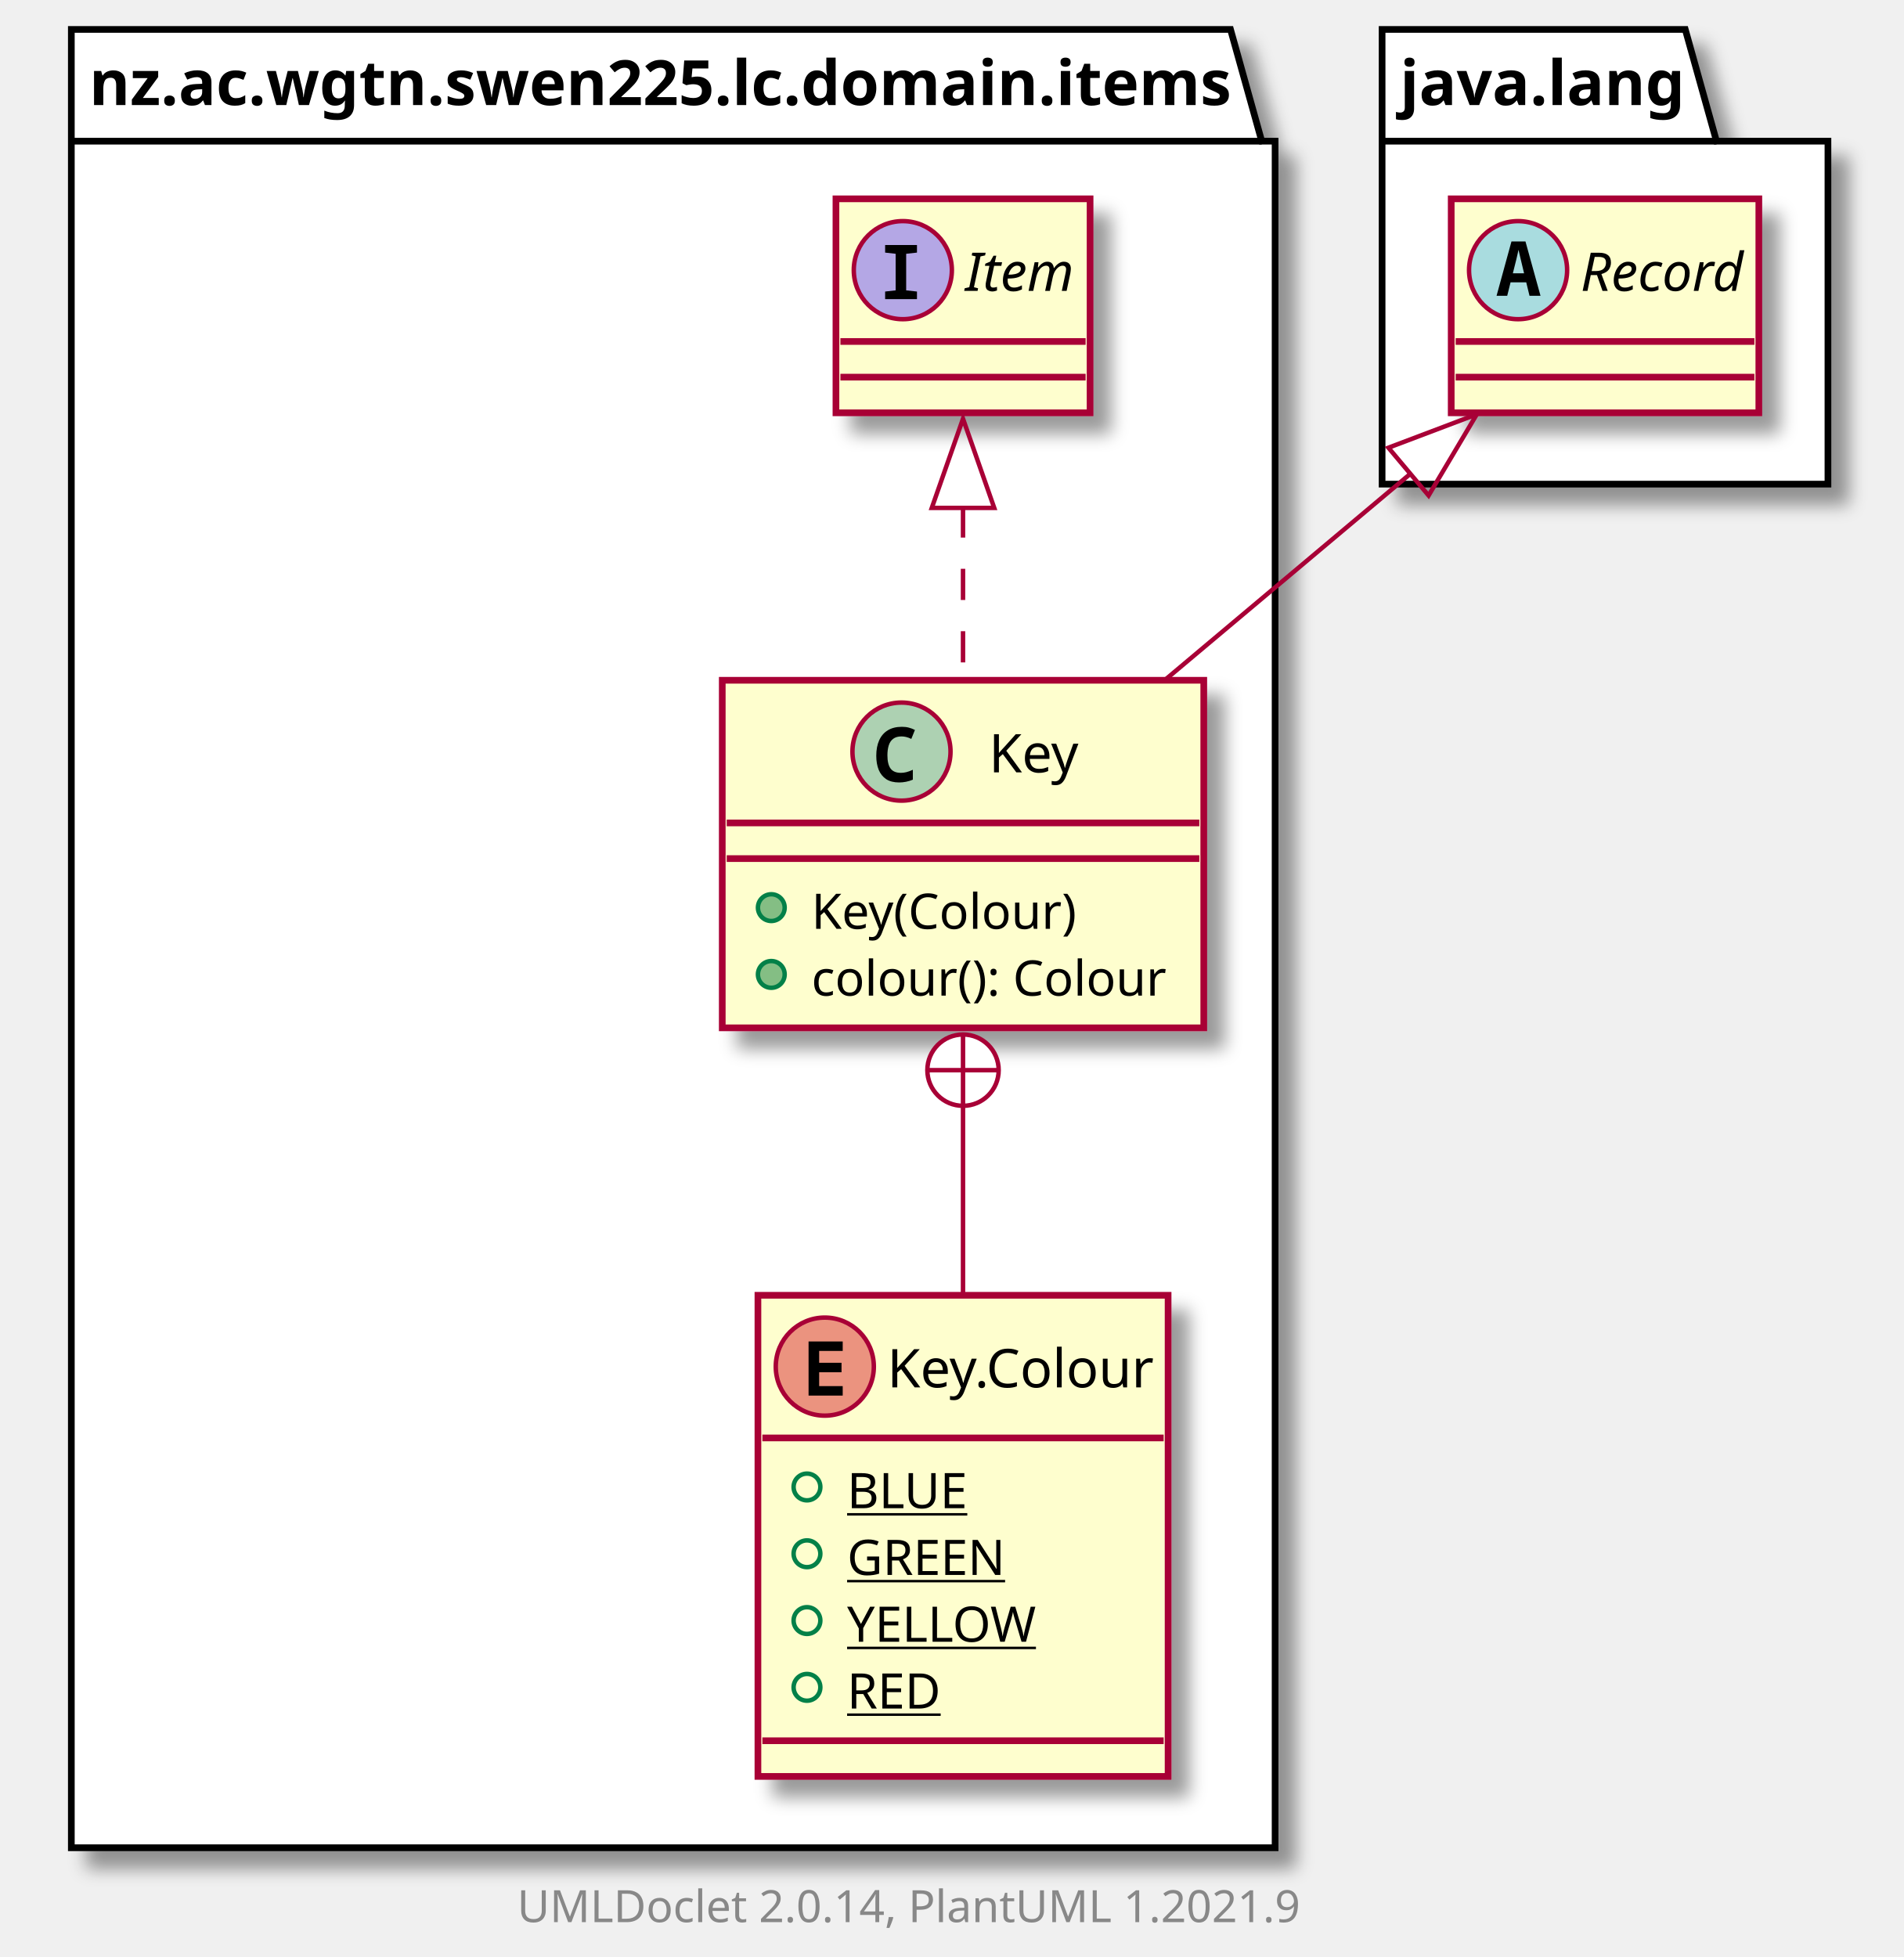
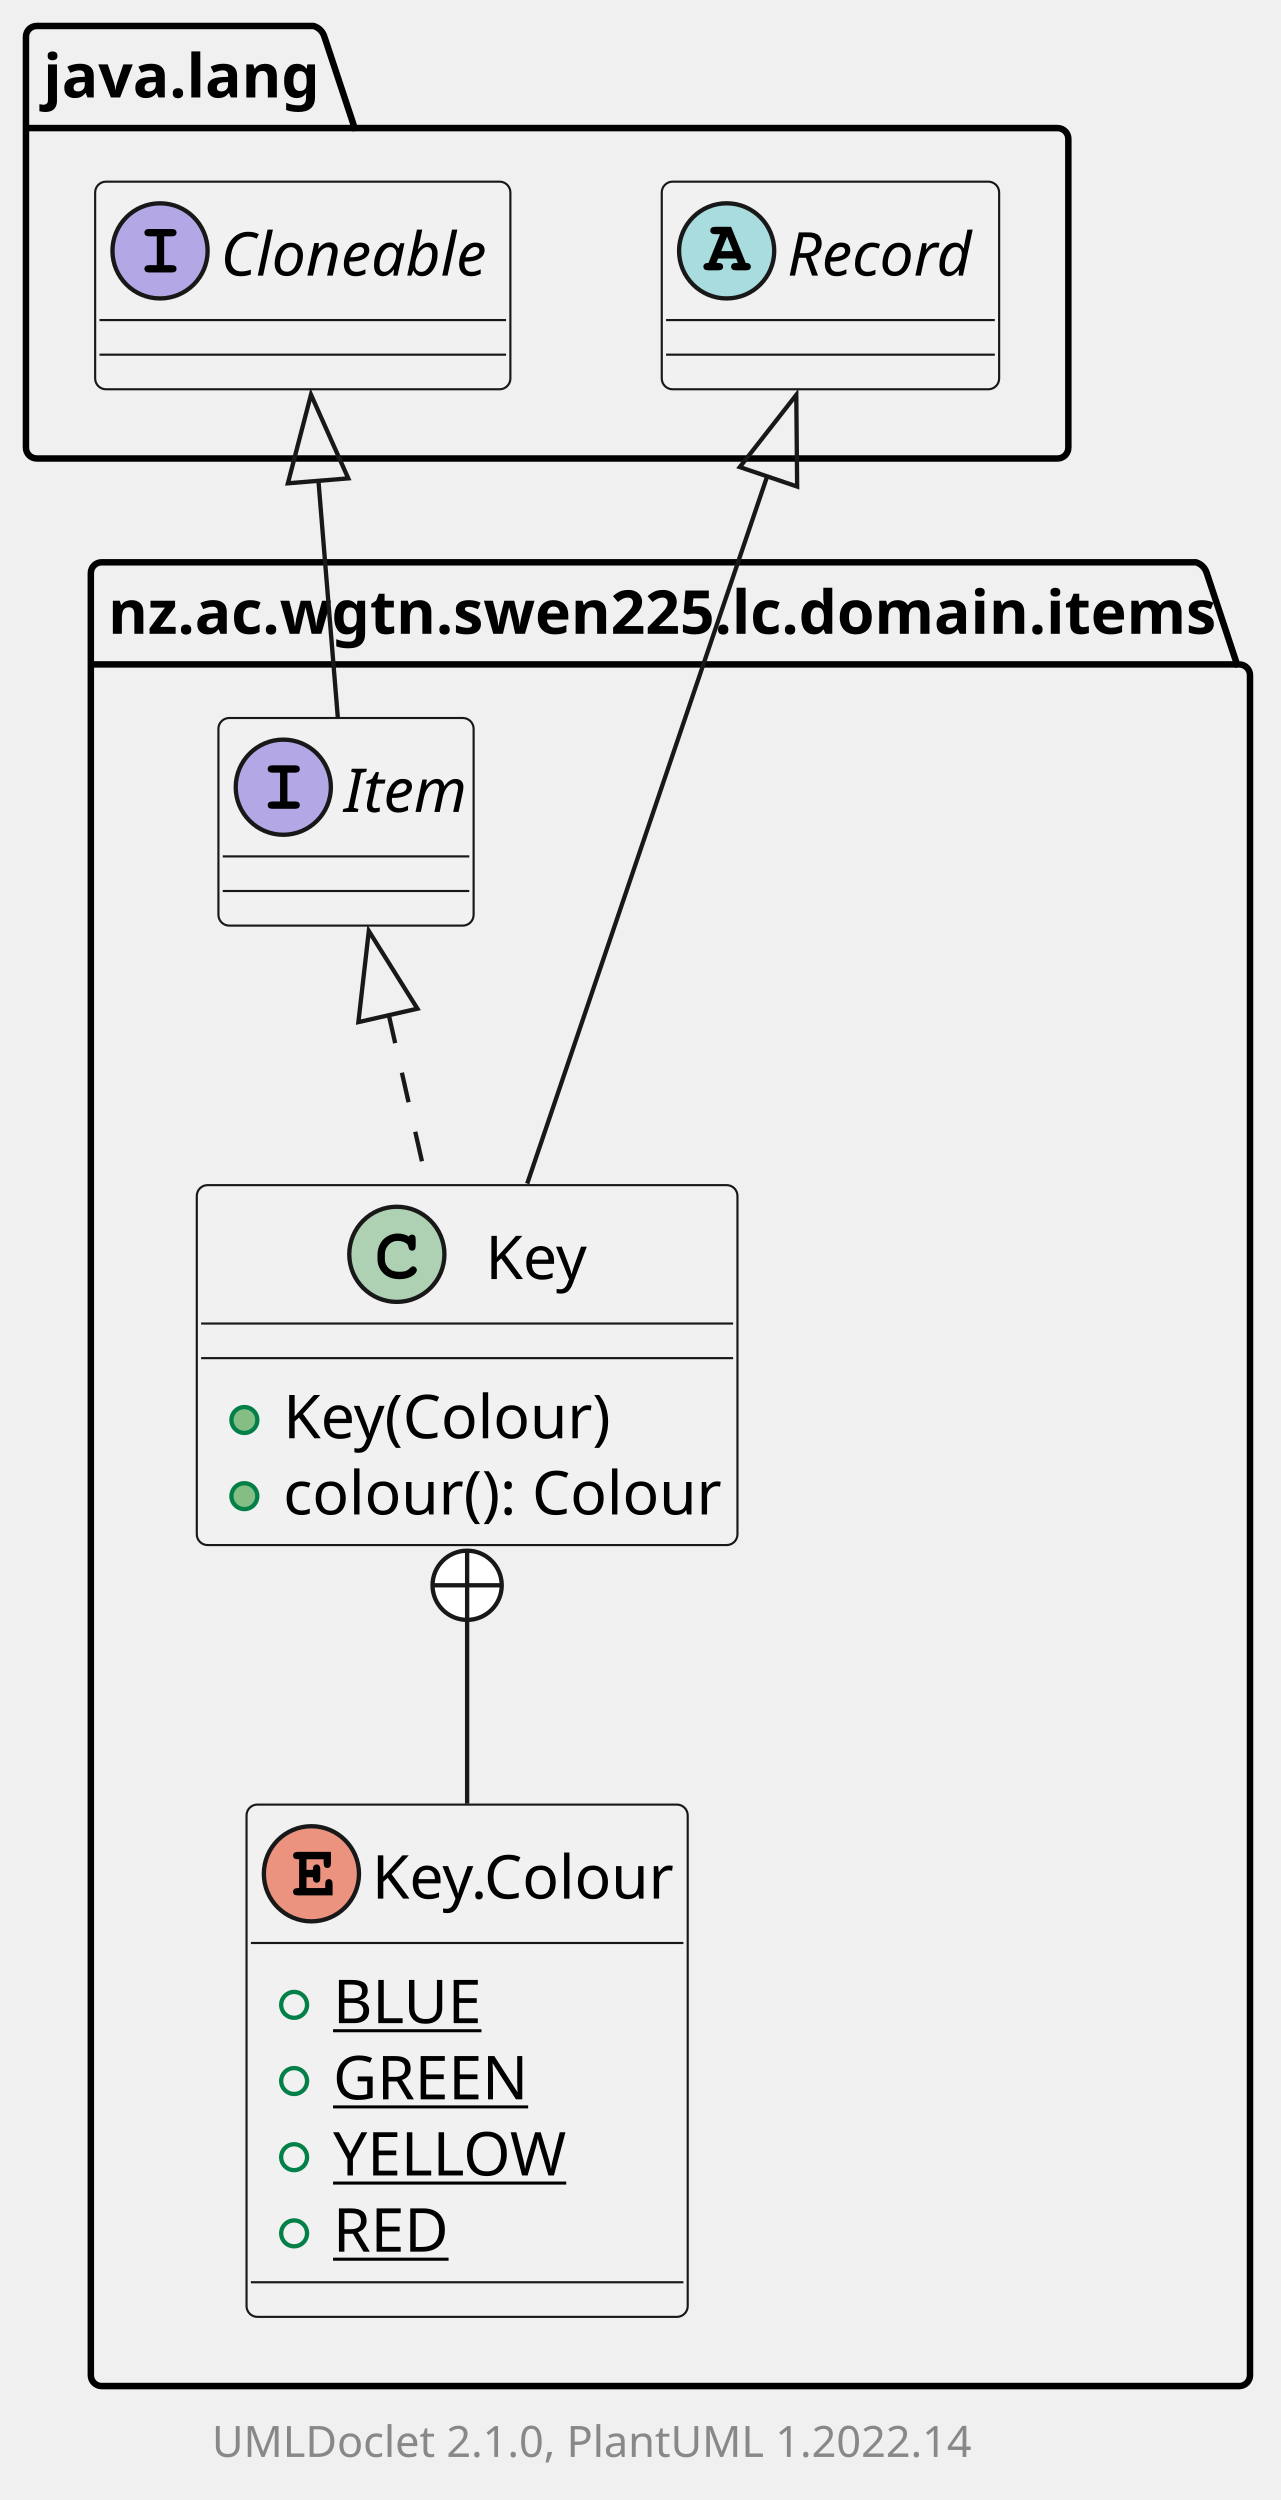
- <svg xmlns="http://www.w3.org/2000/svg" xmlns:xlink="http://www.w3.org/1999/xlink" contentScriptType="application/ecmascript" contentStyleType="text/css" height="439px" preserveAspectRatio="none" style="width:427px;height:439px;background:#FFFFFF;" version="1.1" viewBox="0 0 427 439" width="427px" zoomAndPan="magnify">
-   <defs>
-     <filter height="300%" id="f517m0wdnokmf" width="300%" x="-1" y="-1">
-       <feGaussianBlur result="blurOut" stdDeviation="2.0" />
-       <feColorMatrix in="blurOut" result="blurOut2" type="matrix" values="0 0 0 0 0 0 0 0 0 0 0 0 0 0 0 0 0 0 .4 0" />
-       <feOffset dx="4.0" dy="4.0" in="blurOut2" result="blurOut3" />
-       <feBlend in="SourceGraphic" in2="blurOut3" mode="normal" />
-     </filter>
-   </defs>
+ <svg xmlns="http://www.w3.org/2000/svg" xmlns:xlink="http://www.w3.org/1999/xlink" contentStyleType="text/css" height="578px" preserveAspectRatio="none" style="width:296px;height:578px;background:#FFFFFF;" version="1.1" viewBox="0 0 296 578" width="296px" zoomAndPan="magnify">
+   <defs />
  <g>
-     <polygon fill="#FFFFFF" filter="url(#f517m0wdnokmf)" points="16,6.602,276,6.602,283,31.67,286,31.67,286,414.492,16,414.492,16,6.602" style="stroke:#000000;stroke-width:1.5;" />
-     <line style="stroke:#000000;stroke-width:1.5;" x1="16" x2="283" y1="31.67" y2="31.67" />
-     <text fill="#000000" font-family="sans-serif" font-size="14" font-weight="bold" lengthAdjust="spacing" textLength="254" x="20" y="23.568">nz.ac.wgtn.swen225.lc.domain.items</text>
-     <polygon fill="#FFFFFF" filter="url(#f517m0wdnokmf)" points="310,6.602,378,6.602,385,31.67,410,31.67,410,108.602,310,108.602,310,6.602" style="stroke:#000000;stroke-width:1.5;" />
-     <line style="stroke:#000000;stroke-width:1.5;" x1="310" x2="385" y1="31.67" y2="31.67" />
-     <text fill="#000000" font-family="sans-serif" font-size="14" font-weight="bold" lengthAdjust="spacing" textLength="62" x="314" y="23.568">java.lang</text>
+     <g id="cluster_nz.ac.wgtn.swen225.lc.domain.items">
+       <path d="M23.5,130 L276.5,130 A3.75,3.75 0 0 1 279,132.5 L286,153.609 L286.5,153.609 A2.5,2.5 0 0 1 289,156.109 L289,549.16 A2.5,2.5 0 0 1 286.5,551.66 L23.5,551.66 A2.5,2.5 0 0 1 21,549.16 L21,132.5 A2.5,2.5 0 0 1 23.5,130 " fill="none" style="stroke:#000000;stroke-width:1.5;" />
+       <line style="stroke:#000000;stroke-width:1.5;" x1="21" x2="286" y1="153.609" y2="153.609" />
+       <text fill="#000000" font-family="sans-serif" font-size="14" font-weight="bold" lengthAdjust="spacing" textLength="252" x="25" y="146.533">nz.ac.wgtn.swen225.lc.domain.items</text>
+     </g>
+     <g id="cluster_java.lang">
+       <path d="M8.5,6 L72.5,6 A3.75,3.75 0 0 1 75,8.5 L82,29.609 L244.5,29.609 A2.5,2.5 0 0 1 247,32.109 L247,103.5 A2.5,2.5 0 0 1 244.5,106 L8.5,106 A2.5,2.5 0 0 1 6,103.5 L6,8.5 A2.5,2.5 0 0 1 8.5,6 " fill="none" style="stroke:#000000;stroke-width:1.5;" />
+       <line style="stroke:#000000;stroke-width:1.5;" x1="6" x2="82" y1="29.609" y2="29.609" />
+       <text fill="#000000" font-family="sans-serif" font-size="14" font-weight="bold" lengthAdjust="spacing" textLength="63" x="10" y="22.533">java.lang</text>
+     </g>
    <a href="Item.html" target="_top" title="Item.html" xlink:actuate="onRequest" xlink:href="Item.html" xlink:show="new" xlink:title="Item.html" xlink:type="simple">
-       <rect codeLine="3" fill="#FEFECE" filter="url(#f517m0wdnokmf)" height="48" id="nz.ac.wgtn.swen225.lc.domain.items.Item" style="stroke:#A80036;stroke-width:1.5;" width="57" x="187.5" y="44.602" />
-       <ellipse cx="202.5" cy="60.602" fill="#B4A7E5" rx="11" ry="11" style="stroke:#A80036;stroke-width:1.0;" />
-       <path d="M198.531,67.102 L198.531,65.399 L200.891,65.133 L200.891,56.93 L198.531,56.664 L198.531,54.961 L205.672,54.961 L205.672,56.664 L203.25,56.93 L203.25,65.133 L205.672,65.399 L205.672,67.102 L198.531,67.102 Z " fill="#000000" />
-       <text fill="#000000" font-family="sans-serif" font-size="12" font-style="italic" lengthAdjust="spacing" textLength="25" x="216.5" y="65.258">Item</text>
-       <line style="stroke:#A80036;stroke-width:1.5;" x1="188.5" x2="243.5" y1="76.602" y2="76.602" />
-       <line style="stroke:#A80036;stroke-width:1.5;" x1="188.5" x2="243.5" y1="84.602" y2="84.602" />
+       <g id="elem_nz.ac.wgtn.swen225.lc.domain.items.Item">
+         <rect codeLine="3" fill="#F1F1F1" height="48" id="nz.ac.wgtn.swen225.lc.domain.items.Item" rx="2.5" ry="2.5" style="stroke:#181818;stroke-width:0.5;" width="59" x="50.5" y="166" />
+         <ellipse cx="65.5" cy="182" fill="#B4A7E5" rx="11" ry="11" style="stroke:#181818;stroke-width:1.0;" />
+         <path d="M66.453,178.641 L66.453,185.297 L68.172,185.297 Q68.781,185.297 69.047,185.531 Q69.312,185.766 69.312,186.156 Q69.312,186.531 69.047,186.766 Q68.781,187 68.172,187 L63.031,187 Q62.422,187 62.156,186.766 Q61.891,186.531 61.891,186.141 Q61.891,185.766 62.156,185.531 Q62.422,185.297 63.031,185.297 L64.75,185.297 L64.75,178.641 L63.031,178.641 Q62.422,178.641 62.156,178.406 Q61.891,178.172 61.891,177.781 Q61.891,177.406 62.156,177.172 Q62.422,176.938 63.031,176.938 L68.172,176.938 Q68.781,176.938 69.047,177.172 Q69.312,177.406 69.312,177.781 Q69.312,178.172 69.047,178.406 Q68.781,178.641 68.172,178.641 L66.453,178.641 Z " fill="#000000" />
+         <text fill="#000000" font-family="sans-serif" font-size="14" font-style="italic" lengthAdjust="spacing" textLength="27" x="79.5" y="187.728">Item</text>
+         <line style="stroke:#181818;stroke-width:0.5;" x1="51.5" x2="108.5" y1="198" y2="198" />
+         <line style="stroke:#181818;stroke-width:0.5;" x1="51.5" x2="108.5" y1="206" y2="206" />
+       </g>
    </a>
    <a href="Key.html" target="_top" title="Key.html" xlink:actuate="onRequest" xlink:href="Key.html" xlink:show="new" xlink:title="Key.html" xlink:type="simple">
-       <rect codeLine="5" fill="#FEFECE" filter="url(#f517m0wdnokmf)" height="77.964" id="nz.ac.wgtn.swen225.lc.domain.items.Key" style="stroke:#A80036;stroke-width:1.5;" width="108" x="162" y="152.602" />
-       <ellipse cx="202.2" cy="168.602" fill="#ADD1B2" rx="11" ry="11" style="stroke:#A80036;stroke-width:1.0;" />
-       <path d="M201.669,175.524 Q199.919,175.524 198.778,174.79 Q197.653,174.04 197.091,172.696 Q196.544,171.336 196.544,169.54 Q196.544,167.508 197.2,166.055 Q197.856,164.602 199.137,163.821 Q200.419,163.04 202.294,163.04 Q203.184,163.04 203.856,163.227 Q204.528,163.399 205.216,163.743 L204.403,165.758 Q203.778,165.446 203.231,165.321 Q202.7,165.196 202.216,165.196 Q201.044,165.196 200.341,165.727 Q199.637,166.258 199.341,167.211 Q199.044,168.165 199.044,169.43 Q199.044,171.446 199.762,172.415 Q200.481,173.368 202.075,173.368 Q202.669,173.368 203.294,173.211 Q203.919,173.055 204.747,172.68 L204.747,174.899 Q204.012,175.211 203.216,175.368 Q202.434,175.524 201.669,175.524 Z " fill="#000000" />
-       <text fill="#000000" font-family="sans-serif" font-size="12" lengthAdjust="spacing" textLength="20" x="221.8" y="173.258">Key</text>
-       <line style="stroke:#A80036;stroke-width:1.5;" x1="163" x2="269" y1="184.602" y2="184.602" />
-       <line style="stroke:#A80036;stroke-width:1.5;" x1="163" x2="269" y1="192.602" y2="192.602" />
-       <ellipse cx="173" cy="203.602" fill="#84BE84" rx="3" ry="3" style="stroke:#038048;stroke-width:1.0;" />
-       <text fill="#000000" font-family="sans-serif" font-size="11" lengthAdjust="spacing" textLength="61" x="182" y="208.361">Key(Colour)</text>
-       <ellipse cx="173" cy="218.584" fill="#84BE84" rx="3" ry="3" style="stroke:#038048;stroke-width:1.0;" />
-       <text fill="#000000" font-family="sans-serif" font-size="11" lengthAdjust="spacing" textLength="82" x="182" y="223.343">colour(): Colour</text>
+       <g id="elem_nz.ac.wgtn.swen225.lc.domain.items.Key">
+         <rect codeLine="5" fill="#F1F1F1" height="83.219" id="nz.ac.wgtn.swen225.lc.domain.items.Key" rx="2.5" ry="2.5" style="stroke:#181818;stroke-width:0.5;" width="125" x="45.5" y="274" />
+         <ellipse cx="91.75" cy="290" fill="#ADD1B2" rx="11" ry="11" style="stroke:#181818;stroke-width:1.0;" />
+         <path d="M94.516,285.875 Q94.672,285.656 94.859,285.547 Q95.047,285.438 95.266,285.438 Q95.641,285.438 95.875,285.703 Q96.109,285.953 96.109,286.562 L96.109,288.016 Q96.109,288.625 95.875,288.891 Q95.641,289.156 95.266,289.156 Q94.922,289.156 94.719,288.953 Q94.516,288.766 94.406,288.25 Q94.359,287.891 94.172,287.703 Q93.844,287.328 93.234,287.109 Q92.625,286.891 92,286.891 Q91.234,286.891 90.594,287.219 Q89.969,287.547 89.469,288.297 Q88.984,289.047 88.984,290.078 L88.984,291.172 Q88.984,292.406 89.875,293.234 Q90.766,294.047 92.359,294.047 Q93.297,294.047 93.953,293.797 Q94.344,293.641 94.766,293.203 Q95.031,292.938 95.172,292.859 Q95.328,292.781 95.531,292.781 Q95.859,292.781 96.109,293.047 Q96.375,293.297 96.375,293.641 Q96.375,293.984 96.031,294.391 Q95.531,294.969 94.734,295.297 Q93.656,295.75 92.359,295.75 Q90.844,295.75 89.641,295.125 Q88.656,294.625 87.969,293.562 Q87.281,292.484 87.281,291.203 L87.281,290.047 Q87.281,288.719 87.891,287.578 Q88.516,286.422 89.609,285.812 Q90.703,285.188 91.938,285.188 Q92.672,285.188 93.312,285.359 Q93.969,285.516 94.516,285.875 Z " fill="#000000" />
+         <text fill="#000000" font-family="sans-serif" font-size="14" lengthAdjust="spacing" textLength="24" x="112.25" y="295.728">Key</text>
+         <line style="stroke:#181818;stroke-width:0.5;" x1="46.5" x2="169.5" y1="306" y2="306" />
+         <line style="stroke:#181818;stroke-width:0.5;" x1="46.5" x2="169.5" y1="314" y2="314" />
+         <ellipse cx="56.5" cy="328.305" fill="#84BE84" rx="3" ry="3" style="stroke:#038048;stroke-width:1.0;" />
+         <text fill="#000000" font-family="sans-serif" font-size="14" lengthAdjust="spacing" textLength="76" x="65.5" y="332.533">Key(Colour)</text>
+         <ellipse cx="56.5" cy="345.914" fill="#84BE84" rx="3" ry="3" style="stroke:#038048;stroke-width:1.0;" />
+         <text fill="#000000" font-family="sans-serif" font-size="14" lengthAdjust="spacing" textLength="99" x="65.5" y="350.143">colour(): Colour</text>
+       </g>
    </a>
    <a href="Key.Colour.html" target="_top" title="Key.Colour.html" xlink:actuate="onRequest" xlink:href="Key.Colour.html" xlink:show="new" xlink:title="Key.Colour.html" xlink:type="simple">
-       <rect codeLine="10" fill="#FEFECE" filter="url(#f517m0wdnokmf)" height="107.928" id="nz.ac.wgtn.swen225.lc.domain.items.Key.Colour" style="stroke:#A80036;stroke-width:1.5;" width="92" x="170" y="290.562" />
-       <ellipse cx="185" cy="306.562" fill="#EB937F" rx="11" ry="11" style="stroke:#A80036;stroke-width:1.0;" />
-       <path d="M181.359,313.062 L181.359,300.921 L189.016,300.921 L189.016,303.046 L183.734,303.046 L183.734,305.703 L188.75,305.703 L188.75,307.828 L183.734,307.828 L183.734,310.937 L189.016,310.937 L189.016,313.062 L181.359,313.062 Z " fill="#000000" />
-       <text fill="#000000" font-family="sans-serif" font-size="12" lengthAdjust="spacing" textLength="60" x="199" y="311.218">Key.Colour</text>
-       <line style="stroke:#A80036;stroke-width:1.5;" x1="171" x2="261" y1="322.562" y2="322.562" />
-       <ellipse cx="181" cy="333.562" rx="3" ry="3" style="stroke:#038048;stroke-width:1.0;fill:none;" />
-       <text fill="#000000" font-family="sans-serif" font-size="11" lengthAdjust="spacing" text-decoration="underline" textLength="27" x="190" y="338.321">BLUE</text>
-       <ellipse cx="181" cy="348.544" rx="3" ry="3" style="stroke:#038048;stroke-width:1.0;fill:none;" />
-       <text fill="#000000" font-family="sans-serif" font-size="11" lengthAdjust="spacing" text-decoration="underline" textLength="35" x="190" y="353.303">GREEN</text>
-       <ellipse cx="181" cy="363.526" rx="3" ry="3" style="stroke:#038048;stroke-width:1.0;fill:none;" />
-       <text fill="#000000" font-family="sans-serif" font-size="11" lengthAdjust="spacing" text-decoration="underline" textLength="43" x="190" y="368.285">YELLOW</text>
-       <ellipse cx="181" cy="378.508" rx="3" ry="3" style="stroke:#038048;stroke-width:1.0;fill:none;" />
-       <text fill="#000000" font-family="sans-serif" font-size="11" lengthAdjust="spacing" text-decoration="underline" textLength="21" x="190" y="383.267">RED</text>
-       <line style="stroke:#A80036;stroke-width:1.5;" x1="171" x2="261" y1="390.49" y2="390.49" />
+       <g id="elem_nz.ac.wgtn.swen225.lc.domain.items.Key.Colour">
+         <rect codeLine="10" fill="#F1F1F1" height="118.438" id="nz.ac.wgtn.swen225.lc.domain.items.Key.Colour" rx="2.5" ry="2.5" style="stroke:#181818;stroke-width:0.5;" width="102" x="57" y="417.22" />
+         <ellipse cx="72" cy="433.22" fill="#EB937F" rx="11" ry="11" style="stroke:#181818;stroke-width:1.0;" />
+         <path d="M70.859,434.017 L70.859,436.517 L75.188,436.517 L75.188,435.595 Q75.188,434.986 75.422,434.72 Q75.672,434.454 76.047,434.454 Q76.422,434.454 76.656,434.72 Q76.891,434.986 76.891,435.595 L76.891,438.22 L68.891,438.22 Q68.266,438.22 68,437.986 Q67.75,437.751 67.75,437.361 Q67.75,436.986 68.016,436.751 Q68.281,436.517 68.891,436.517 L69.156,436.517 L69.156,429.861 L68.891,429.861 Q68.266,429.861 68,429.626 Q67.75,429.392 67.75,429.001 Q67.75,428.626 68,428.392 Q68.266,428.158 68.891,428.158 L76.516,428.158 L76.516,430.751 Q76.516,431.361 76.281,431.626 Q76.062,431.876 75.672,431.876 Q75.297,431.876 75.062,431.626 Q74.828,431.361 74.828,430.751 L74.828,429.861 L70.859,429.861 L70.859,432.314 L72.344,432.314 Q72.344,431.658 72.469,431.47 Q72.734,431.064 73.203,431.064 Q73.578,431.064 73.812,431.329 Q74.047,431.579 74.047,432.189 L74.047,434.158 Q74.047,434.704 73.922,434.892 Q73.656,435.283 73.203,435.283 Q72.734,435.283 72.469,434.876 Q72.344,434.689 72.344,434.017 L70.859,434.017 Z " fill="#000000" />
+         <text fill="#000000" font-family="sans-serif" font-size="14" lengthAdjust="spacing" textLength="70" x="86" y="438.949">Key.Colour</text>
+         <line style="stroke:#181818;stroke-width:0.5;" x1="58" x2="158" y1="449.22" y2="449.22" />
+         <ellipse cx="68" cy="463.525" fill="none" rx="3" ry="3" style="stroke:#038048;stroke-width:1.0;" />
+         <text fill="#000000" font-family="sans-serif" font-size="14" lengthAdjust="spacing" text-decoration="underline" textLength="35" x="77" y="467.753">BLUE</text>
+         <ellipse cx="68" cy="481.134" fill="none" rx="3" ry="3" style="stroke:#038048;stroke-width:1.0;" />
+         <text fill="#000000" font-family="sans-serif" font-size="14" lengthAdjust="spacing" text-decoration="underline" textLength="48" x="77" y="485.363">GREEN</text>
+         <ellipse cx="68" cy="498.743" fill="none" rx="3" ry="3" style="stroke:#038048;stroke-width:1.0;" />
+         <text fill="#000000" font-family="sans-serif" font-size="14" lengthAdjust="spacing" text-decoration="underline" textLength="58" x="77" y="502.972">YELLOW</text>
+         <ellipse cx="68" cy="516.353" fill="none" rx="3" ry="3" style="stroke:#038048;stroke-width:1.0;" />
+         <text fill="#000000" font-family="sans-serif" font-size="14" lengthAdjust="spacing" text-decoration="underline" textLength="29" x="77" y="520.581">RED</text>
+         <line style="stroke:#181818;stroke-width:0.5;" x1="58" x2="158" y1="527.658" y2="527.658" />
+       </g>
    </a>
-     <rect codeLine="23" fill="#FEFECE" filter="url(#f517m0wdnokmf)" height="48" id="java.lang.Record" style="stroke:#A80036;stroke-width:1.5;" width="69" x="325.5" y="44.602" />
-     <ellipse cx="340.5" cy="60.602" fill="#A9DCDF" rx="11" ry="11" style="stroke:#A80036;stroke-width:1.0;" />
-     <path d="M335.672,66.352 L339.016,54.164 L342.156,54.164 L345.531,66.352 L343.062,66.352 L342.328,63.336 L338.812,63.336 L338.062,66.352 L335.672,66.352 Z M340.078,58.305 L339.328,61.305 L341.844,61.305 L341.125,58.305 Q340.984,57.727 340.859,57.18 Q340.734,56.618 340.594,56.039 Q340.484,56.618 340.344,57.18 Q340.203,57.727 340.078,58.305 Z " fill="#000000" />
-     <text fill="#000000" font-family="sans-serif" font-size="12" font-style="italic" lengthAdjust="spacing" textLength="37" x="354.5" y="65.258">Record</text>
-     <line style="stroke:#A80036;stroke-width:1.5;" x1="326.5" x2="393.5" y1="76.602" y2="76.602" />
-     <line style="stroke:#A80036;stroke-width:1.5;" x1="326.5" x2="393.5" y1="84.602" y2="84.602" />
-     <path codeLine="17" d="M316.27,106.342 C298.95,120.892 279.02,137.632 261.53,152.332 " fill="none" id="java.lang.Record-backto-nz.ac.wgtn.swen225.lc.domain.items.Key" style="stroke:#A80036;stroke-width:1.0;" />
-     <polygon fill="none" points="311.42,100.432,331.24,92.932,320.43,111.152,311.42,100.432" style="stroke:#A80036;stroke-width:1.0;" />
-     <path codeLine="18" d="M216,113.592 C216,126.362 216,140.202 216,152.572 " fill="none" id="nz.ac.wgtn.swen225.lc.domain.items.Item-backto-nz.ac.wgtn.swen225.lc.domain.items.Key" style="stroke:#A80036;stroke-width:1.0;stroke-dasharray:7.0,7.0;" />
-     <polygon fill="none" points="209,113.932,216,93.932,223,113.932,209,113.932" style="stroke:#A80036;stroke-width:1.0;" />
-     <path codeLine="19" d="M216,247.002 C216,261.102 216,276.272 216,290.312 " fill="none" id="nz.ac.wgtn.swen225.lc.domain.items.Key-backto-nz.ac.wgtn.swen225.lc.domain.items.Key.Colour" style="stroke:#A80036;stroke-width:1.0;" />
-     <ellipse cx="216" cy="240.062" fill="#FFFFFF" rx="8" ry="8" style="stroke:#A80036;stroke-width:1.0;" />
-     <line style="stroke:#A80036;stroke-width:1.0;" x1="216" x2="216" y1="248.062" y2="232.062" />
-     <line style="stroke:#A80036;stroke-width:1.0;" x1="208" x2="224" y1="240.062" y2="240.062" />
-     <text fill="#888888" font-family="sans-serif" font-size="10" lengthAdjust="spacing" textLength="182" x="116" y="431.182">UMLDoclet 2.0.14, PlantUML 1.2021.9</text>
+     <g id="elem_java.lang.Cloneable">
+       <rect codeLine="24" fill="#F1F1F1" height="48" id="java.lang.Cloneable" rx="2.5" ry="2.5" style="stroke:#181818;stroke-width:0.5;" width="96" x="22" y="42" />
+       <ellipse cx="37" cy="58" fill="#B4A7E5" rx="11" ry="11" style="stroke:#181818;stroke-width:1.0;" />
+       <path d="M37.953,54.641 L37.953,61.297 L39.672,61.297 Q40.281,61.297 40.547,61.531 Q40.812,61.766 40.812,62.156 Q40.812,62.531 40.547,62.766 Q40.281,63 39.672,63 L34.531,63 Q33.922,63 33.656,62.766 Q33.391,62.531 33.391,62.141 Q33.391,61.766 33.656,61.531 Q33.922,61.297 34.531,61.297 L36.25,61.297 L36.25,54.641 L34.531,54.641 Q33.922,54.641 33.656,54.406 Q33.391,54.172 33.391,53.781 Q33.391,53.406 33.656,53.172 Q33.922,52.938 34.531,52.938 L39.672,52.938 Q40.281,52.938 40.547,53.172 Q40.812,53.406 40.812,53.781 Q40.812,54.172 40.547,54.406 Q40.281,54.641 39.672,54.641 L37.953,54.641 Z " fill="#000000" />
+       <text fill="#000000" font-family="sans-serif" font-size="14" font-style="italic" lengthAdjust="spacing" textLength="64" x="51" y="63.728">Cloneable</text>
+       <line style="stroke:#181818;stroke-width:0.5;" x1="23" x2="117" y1="74" y2="74" />
+       <line style="stroke:#181818;stroke-width:0.5;" x1="23" x2="117" y1="82" y2="82" />
+     </g>
+     <g id="elem_java.lang.Record">
+       <rect codeLine="25" fill="#F1F1F1" height="48" id="java.lang.Record" rx="2.5" ry="2.5" style="stroke:#181818;stroke-width:0.5;" width="78" x="153" y="42" />
+       <ellipse cx="168" cy="58" fill="#A9DCDF" rx="11" ry="11" style="stroke:#181818;stroke-width:1.0;" />
+       <path d="M170.188,59.766 L166.047,59.766 L165.625,60.797 L166.047,60.797 Q166.656,60.797 166.922,61.031 Q167.188,61.266 167.188,61.656 Q167.188,62.031 166.922,62.266 Q166.656,62.5 166.047,62.5 L163.75,62.5 Q163.141,62.5 162.891,62.266 Q162.625,62.031 162.625,61.641 Q162.625,61.266 162.906,61.031 Q163.172,60.781 163.797,60.797 L166.469,54.141 L165.359,54.141 Q164.75,54.141 164.484,53.906 Q164.219,53.672 164.219,53.281 Q164.219,52.906 164.484,52.672 Q164.75,52.438 165.359,52.438 L169.031,52.438 L172.422,60.797 Q173.016,60.797 173.203,60.938 Q173.594,61.203 173.594,61.656 Q173.594,62.031 173.328,62.266 Q173.078,62.5 172.469,62.5 L170.172,62.5 Q169.562,62.5 169.297,62.266 Q169.031,62.031 169.031,61.641 Q169.031,61.266 169.297,61.031 Q169.562,60.797 170.172,60.797 L170.594,60.797 L170.188,59.766 Z M169.469,58.062 L168.109,54.688 L166.734,58.062 L169.469,58.062 Z " fill="#000000" />
+       <text fill="#000000" font-family="sans-serif" font-size="14" font-style="italic" lengthAdjust="spacing" textLength="46" x="182" y="63.728">Record</text>
+       <line style="stroke:#181818;stroke-width:0.5;" x1="154" x2="230" y1="74" y2="74" />
+       <line style="stroke:#181818;stroke-width:0.5;" x1="154" x2="230" y1="82" y2="82" />
+     </g>
+     <g id="link_java.lang.Cloneable_nz.ac.wgtn.swen225.lc.domain.items.Item">
+       <path codeLine="17" d="M73.6,110.89 C75.12,129.47 76.83,150.36 78.1,165.86 " fill="none" id="java.lang.Cloneable-backto-nz.ac.wgtn.swen225.lc.domain.items.Item" style="stroke:#181818;stroke-width:1.0;" />
+       <polygon fill="none" points="66.56,111.74,71.9,91.24,80.52,110.6,66.56,111.74" style="stroke:#181818;stroke-width:1.0;" />
+     </g>
+     <g id="link_java.lang.Record_nz.ac.wgtn.swen225.lc.domain.items.Key">
+       <path codeLine="18" d="M177.43,109.95 C161.82,155.96 137.23,228.44 121.89,273.66 " fill="none" id="java.lang.Record-backto-nz.ac.wgtn.swen225.lc.domain.items.Key" style="stroke:#181818;stroke-width:1.0;" />
+       <polygon fill="none" points="171.04,107.99,184.1,91.3,184.3,112.49,171.04,107.99" style="stroke:#181818;stroke-width:1.0;" />
+     </g>
+     <g id="link_nz.ac.wgtn.swen225.lc.domain.items.Item_nz.ac.wgtn.swen225.lc.domain.items.Key">
+       <path codeLine="19" d="M89.82,234.35 C92.73,247.22 95.91,261.26 98.79,273.95 " fill="none" id="nz.ac.wgtn.swen225.lc.domain.items.Item-backto-nz.ac.wgtn.swen225.lc.domain.items.Key" style="stroke:#181818;stroke-width:1.0;stroke-dasharray:7.0,7.0;" />
+       <polygon fill="none" points="82.86,236.31,85.27,215.25,96.51,233.21,82.86,236.31" style="stroke:#181818;stroke-width:1.0;" />
+     </g>
+     <g id="link_nz.ac.wgtn.swen225.lc.domain.items.Key_nz.ac.wgtn.swen225.lc.domain.items.Key.Colour">
+       <path codeLine="20" d="M108,373.51 C108,387.64 108,402.81 108,417.02 " fill="none" id="nz.ac.wgtn.swen225.lc.domain.items.Key-backto-nz.ac.wgtn.swen225.lc.domain.items.Key.Colour" style="stroke:#181818;stroke-width:1.0;" />
+       <ellipse cx="108" cy="366.52" fill="#FFFFFF" rx="8" ry="8" style="stroke:#181818;stroke-width:1.0;" />
+       <line style="stroke:#181818;stroke-width:1.0;" x1="108" x2="108" y1="374.52" y2="358.52" />
+       <line style="stroke:#181818;stroke-width:1.0;" x1="100" x2="116" y1="366.52" y2="366.52" />
+     </g>
+     <text fill="#888888" font-family="sans-serif" font-size="10" lengthAdjust="spacing" textLength="184" x="49" y="568.041">UMLDoclet 2.1.0, PlantUML 1.2022.14</text>
  </g>
</svg>
